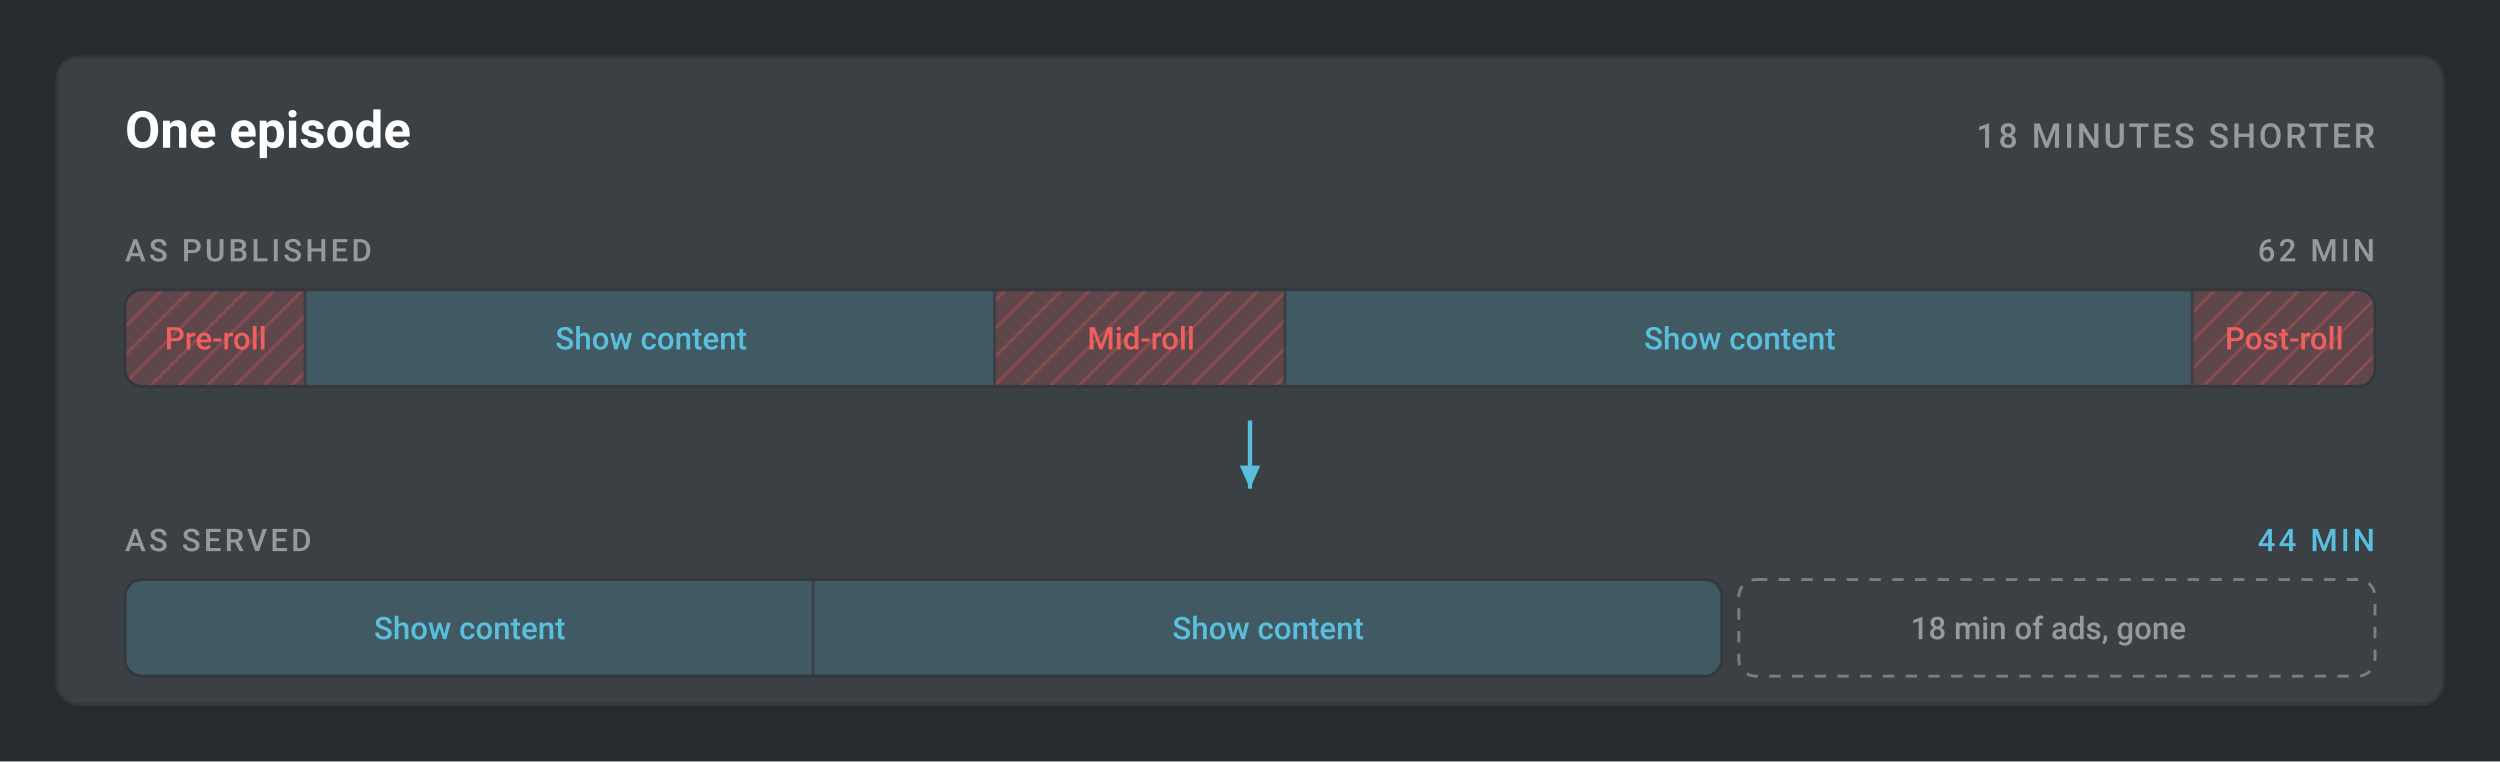
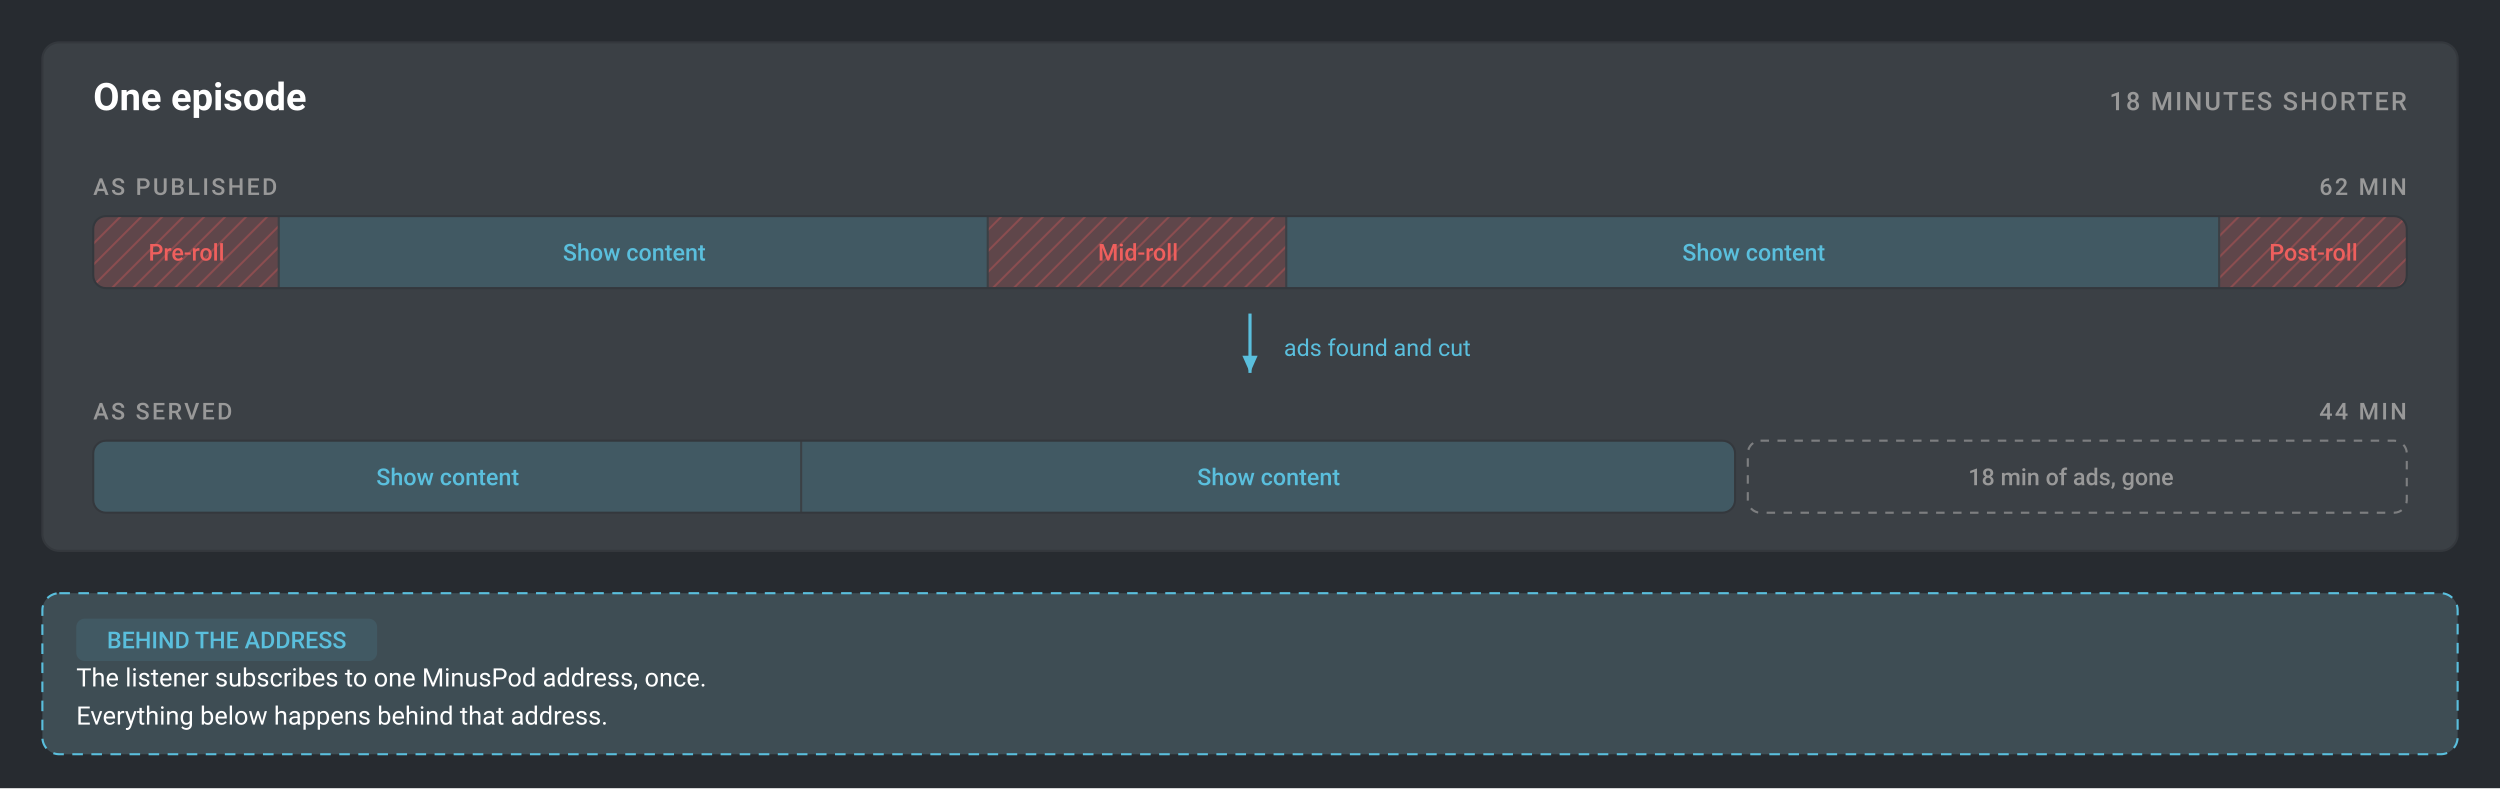
- <svg xmlns="http://www.w3.org/2000/svg" viewBox="0 0 880 268" width="880" height="268" role="img" aria-label="Episode before and after processing">
+ <svg xmlns="http://www.w3.org/2000/svg" viewBox="0 0 1180 372" width="1180" height="372" role="img" aria-label="Episode before and after processing">
  <defs>
    <marker id="ar" viewBox="0 0 10 10" refX="9" refY="5" markerWidth="6" markerHeight="6" orient="auto-start-reverse">
      <path d="M 0 1 L 9 5 L 0 9 z" fill="#999999" />
    </marker>
    <marker id="arp" viewBox="0 0 10 10" refX="9" refY="5" markerWidth="6" markerHeight="6" orient="auto-start-reverse">
      <path d="M 0 1 L 9 5 L 0 9 z" fill="#5ABFDD" />
    </marker>
    <pattern id="hatch" width="7" height="7" patternTransform="rotate(45)" patternUnits="userSpaceOnUse">
      <line x1="0" y1="0" x2="0" y2="7" stroke="#EF5F5D" stroke-width="2" opacity="0.28" />
    </pattern>
    <pattern id="hatchq" width="7" height="7" patternTransform="rotate(45)" patternUnits="userSpaceOnUse">
      <line x1="0" y1="0" x2="0" y2="7" stroke="#999999" stroke-width="2" opacity="0.20" />
    </pattern>
    <clipPath id="clip44_102">
-       <rect x="44" y="102" width="792.0" height="34" rx="6" />
+       <rect x="44" y="102" width="1092.0" height="34" rx="6" />
    </clipPath>
-     <clipPath id="clip44_204">
-       <rect x="44" y="204" width="562.065" height="34" rx="6" />
+     <clipPath id="clip44_208">
+       <rect x="44" y="208" width="774.968" height="34" rx="6" />
    </clipPath>
  </defs>
-   <rect width="880" height="268" fill="#272B30" />
-   <rect x="20" y="20" width="840" height="228" rx="8" fill="#3B4045" stroke="#34383D" stroke-width="1" />
+   <rect width="1180" height="372" fill="#272B30" />
+   <rect x="20" y="20" width="1140" height="240" rx="8" fill="#3B4045" stroke="#34383D" stroke-width="1" />
  <text x="44" y="52" font-family="Roboto, -apple-system, BlinkMacSystemFont, 'Segoe UI', sans-serif" font-size="18" font-weight="600" fill="#FFFFFF" text-anchor="start">One episode</text>
-   <text x="836" y="52" font-family="Roboto, -apple-system, BlinkMacSystemFont, 'Segoe UI', sans-serif" font-size="12" font-weight="500" fill="#999999" text-anchor="end" letter-spacing="0.08em">18 MINUTES SHORTER</text>
+   <text x="1136" y="52" font-family="Roboto, -apple-system, BlinkMacSystemFont, 'Segoe UI', sans-serif" font-size="12" font-weight="500" fill="#999999" text-anchor="end" letter-spacing="0.08em">18 MINUTES SHORTER</text>
  <text x="44" y="92" font-family="Roboto, -apple-system, BlinkMacSystemFont, 'Segoe UI', sans-serif" font-size="11" font-weight="500" fill="#999999" text-anchor="start" letter-spacing="0.1em">AS PUBLISHED</text>
-   <text x="836" y="92" font-family="Roboto, -apple-system, BlinkMacSystemFont, 'Segoe UI', sans-serif" font-size="11" font-weight="500" fill="#999999" text-anchor="end" letter-spacing="0.1em">62 MIN</text>
+   <text x="1136" y="92" font-family="Roboto, -apple-system, BlinkMacSystemFont, 'Segoe UI', sans-serif" font-size="11" font-weight="500" fill="#999999" text-anchor="end" letter-spacing="0.1em">62 MIN</text>
  <g clip-path="url(#clip44_102)">
-     <rect x="44" y="102" width="63.871" height="34" fill="#5F464A" />
-     <rect x="44" y="102" width="63.871" height="34" fill="url(#hatch)" />
-     <text x="75.935" y="123.0" font-family="Roboto, -apple-system, BlinkMacSystemFont, 'Segoe UI', sans-serif" font-size="11" font-weight="500" fill="#EF5F5D" text-anchor="middle">Pre-roll</text>
-     <line x1="107.871" y1="102" x2="107.871" y2="136" stroke="#3B4045" stroke-width="2" />
-     <rect x="107.871" y="102" width="242.71" height="34" fill="#415963" />
-     <text x="229.226" y="123.0" font-family="Roboto, -apple-system, BlinkMacSystemFont, 'Segoe UI', sans-serif" font-size="11" font-weight="500" fill="#5ABFDD" text-anchor="middle">Show content</text>
-     <line x1="350.581" y1="102" x2="350.581" y2="136" stroke="#3B4045" stroke-width="2" />
-     <rect x="350.581" y="102" width="102.194" height="34" fill="#5F464A" />
-     <rect x="350.581" y="102" width="102.194" height="34" fill="url(#hatch)" />
-     <text x="401.677" y="123.0" font-family="Roboto, -apple-system, BlinkMacSystemFont, 'Segoe UI', sans-serif" font-size="11" font-weight="500" fill="#EF5F5D" text-anchor="middle">Mid-roll</text>
-     <line x1="452.774" y1="102" x2="452.774" y2="136" stroke="#3B4045" stroke-width="2" />
-     <rect x="452.774" y="102" width="319.355" height="34" fill="#415963" />
-     <text x="612.452" y="123.0" font-family="Roboto, -apple-system, BlinkMacSystemFont, 'Segoe UI', sans-serif" font-size="11" font-weight="500" fill="#5ABFDD" text-anchor="middle">Show content</text>
-     <line x1="772.129" y1="102" x2="772.129" y2="136" stroke="#3B4045" stroke-width="2" />
-     <rect x="772.129" y="102" width="63.871" height="34" fill="#5F464A" />
-     <rect x="772.129" y="102" width="63.871" height="34" fill="url(#hatch)" />
-     <text x="804.065" y="123.0" font-family="Roboto, -apple-system, BlinkMacSystemFont, 'Segoe UI', sans-serif" font-size="11" font-weight="500" fill="#EF5F5D" text-anchor="middle">Post-roll</text>
+     <rect x="44" y="102" width="88.065" height="34" fill="#5F464A" />
+     <rect x="44" y="102" width="88.065" height="34" fill="url(#hatch)" />
+     <text x="88.032" y="123.0" font-family="Roboto, -apple-system, BlinkMacSystemFont, 'Segoe UI', sans-serif" font-size="11" font-weight="500" fill="#EF5F5D" text-anchor="middle">Pre-roll</text>
+     <line x1="132.065" y1="102" x2="132.065" y2="136" stroke="#3B4045" stroke-width="2" />
+     <rect x="132.065" y="102" width="334.645" height="34" fill="#415963" />
+     <text x="299.387" y="123.0" font-family="Roboto, -apple-system, BlinkMacSystemFont, 'Segoe UI', sans-serif" font-size="11" font-weight="500" fill="#5ABFDD" text-anchor="middle">Show content</text>
+     <line x1="466.71" y1="102" x2="466.71" y2="136" stroke="#3B4045" stroke-width="2" />
+     <rect x="466.71" y="102" width="140.903" height="34" fill="#5F464A" />
+     <rect x="466.71" y="102" width="140.903" height="34" fill="url(#hatch)" />
+     <text x="537.161" y="123.0" font-family="Roboto, -apple-system, BlinkMacSystemFont, 'Segoe UI', sans-serif" font-size="11" font-weight="500" fill="#EF5F5D" text-anchor="middle">Mid-roll</text>
+     <line x1="607.613" y1="102" x2="607.613" y2="136" stroke="#3B4045" stroke-width="2" />
+     <rect x="607.613" y="102" width="440.323" height="34" fill="#415963" />
+     <text x="827.774" y="123.0" font-family="Roboto, -apple-system, BlinkMacSystemFont, 'Segoe UI', sans-serif" font-size="11" font-weight="500" fill="#5ABFDD" text-anchor="middle">Show content</text>
+     <line x1="1047.935" y1="102" x2="1047.935" y2="136" stroke="#3B4045" stroke-width="2" />
+     <rect x="1047.935" y="102" width="88.065" height="34" fill="#5F464A" />
+     <rect x="1047.935" y="102" width="88.065" height="34" fill="url(#hatch)" />
+     <text x="1091.968" y="123.0" font-family="Roboto, -apple-system, BlinkMacSystemFont, 'Segoe UI', sans-serif" font-size="11" font-weight="500" fill="#EF5F5D" text-anchor="middle">Post-roll</text>
  </g>
-   <rect x="44" y="102" width="792.0" height="34" rx="6" fill="none" stroke="#34383D" stroke-width="1" />
-   <path d="M 440 148 L 440 172" stroke="#5ABFDD" stroke-width="1.5" fill="none" marker-end="url(#arp)" />
-   <text x="44" y="194" font-family="Roboto, -apple-system, BlinkMacSystemFont, 'Segoe UI', sans-serif" font-size="11" font-weight="500" fill="#999999" text-anchor="start" letter-spacing="0.1em">AS SERVED</text>
-   <text x="836" y="194" font-family="Roboto, -apple-system, BlinkMacSystemFont, 'Segoe UI', sans-serif" font-size="11" font-weight="500" fill="#5ABFDD" text-anchor="end" letter-spacing="0.1em">44 MIN</text>
-   <g clip-path="url(#clip44_204)">
-     <rect x="44" y="204" width="242.71" height="34" fill="#415963" />
-     <text x="165.355" y="225.0" font-family="Roboto, -apple-system, BlinkMacSystemFont, 'Segoe UI', sans-serif" font-size="11" font-weight="500" fill="#5ABFDD" text-anchor="middle">Show content</text>
-     <line x1="286.71" y1="204" x2="286.71" y2="238" stroke="#3B4045" stroke-width="2" />
-     <rect x="286.71" y="204" width="319.355" height="34" fill="#415963" />
-     <text x="446.387" y="225.0" font-family="Roboto, -apple-system, BlinkMacSystemFont, 'Segoe UI', sans-serif" font-size="11" font-weight="500" fill="#5ABFDD" text-anchor="middle">Show content</text>
+   <rect x="44" y="102" width="1092.0" height="34" rx="6" fill="none" stroke="#34383D" stroke-width="1" />
+   <path d="M 590 148 L 590 176" stroke="#5ABFDD" stroke-width="1.5" fill="none" marker-end="url(#arp)" />
+   <text x="606" y="168" font-family="Roboto, -apple-system, BlinkMacSystemFont, 'Segoe UI', sans-serif" font-size="11" font-weight="400" fill="#5ABFDD" text-anchor="start">ads found and cut</text>
+   <text x="44" y="198" font-family="Roboto, -apple-system, BlinkMacSystemFont, 'Segoe UI', sans-serif" font-size="11" font-weight="500" fill="#999999" text-anchor="start" letter-spacing="0.1em">AS SERVED</text>
+   <text x="1136" y="198" font-family="Roboto, -apple-system, BlinkMacSystemFont, 'Segoe UI', sans-serif" font-size="11" font-weight="500" fill="#999999" text-anchor="end" letter-spacing="0.1em">44 MIN</text>
+   <g clip-path="url(#clip44_208)">
+     <rect x="44" y="208" width="334.645" height="34" fill="#415963" />
+     <text x="211.323" y="229.0" font-family="Roboto, -apple-system, BlinkMacSystemFont, 'Segoe UI', sans-serif" font-size="11" font-weight="500" fill="#5ABFDD" text-anchor="middle">Show content</text>
+     <line x1="378.645" y1="208" x2="378.645" y2="242" stroke="#3B4045" stroke-width="2" />
+     <rect x="378.645" y="208" width="440.323" height="34" fill="#415963" />
+     <text x="598.806" y="229.0" font-family="Roboto, -apple-system, BlinkMacSystemFont, 'Segoe UI', sans-serif" font-size="11" font-weight="500" fill="#5ABFDD" text-anchor="middle">Show content</text>
  </g>
-   <rect x="44" y="204" width="562.065" height="34" rx="6" fill="none" stroke="#34383D" stroke-width="1" />
-   <rect x="612.065" y="204" width="223.935" height="34" rx="6" fill="none" stroke="#999999" stroke-width="1" stroke-dasharray="4 4" opacity="0.7" />
-   <text x="721.032" y="225" font-family="Roboto, -apple-system, BlinkMacSystemFont, 'Segoe UI', sans-serif" font-size="11" font-weight="500" fill="#999999" text-anchor="middle">18 min of ads, gone</text>
+   <rect x="44" y="208" width="774.968" height="34" rx="6" fill="none" stroke="#34383D" stroke-width="1" />
+   <rect x="824.968" y="208" width="311.032" height="34" rx="6" fill="none" stroke="#999999" stroke-width="1" stroke-dasharray="4 4" opacity="0.7" />
+   <text x="977.484" y="229" font-family="Roboto, -apple-system, BlinkMacSystemFont, 'Segoe UI', sans-serif" font-size="11" font-weight="500" fill="#999999" text-anchor="middle">18 min of ads, gone</text>
+   <rect x="20" y="280" width="1140" height="76" rx="8" fill="#3E4D54" stroke="#5ABFDD" stroke-width="1" stroke-dasharray="5 4" />
+   <rect x="36" y="292" width="142" height="20" rx="4" fill="#415963" stroke="none" stroke-width="0" />
+   <text x="107.0" y="306" font-family="Roboto, -apple-system, BlinkMacSystemFont, 'Segoe UI', sans-serif" font-size="11" font-weight="500" fill="#5ABFDD" text-anchor="middle">BEHIND THE ADDRESS</text>
+   <text x="36" y="324" font-family="Roboto, -apple-system, BlinkMacSystemFont, 'Segoe UI', sans-serif" font-size="12" font-weight="400" fill="#FFFFFF" text-anchor="start">The listener subscribes to one MinusPod address, once.</text>
+   <text x="36" y="342" font-family="Roboto, -apple-system, BlinkMacSystemFont, 'Segoe UI', sans-serif" font-size="12" font-weight="400" fill="#FFFFFF" text-anchor="start">Everything below happens behind that address.</text>
</svg>
